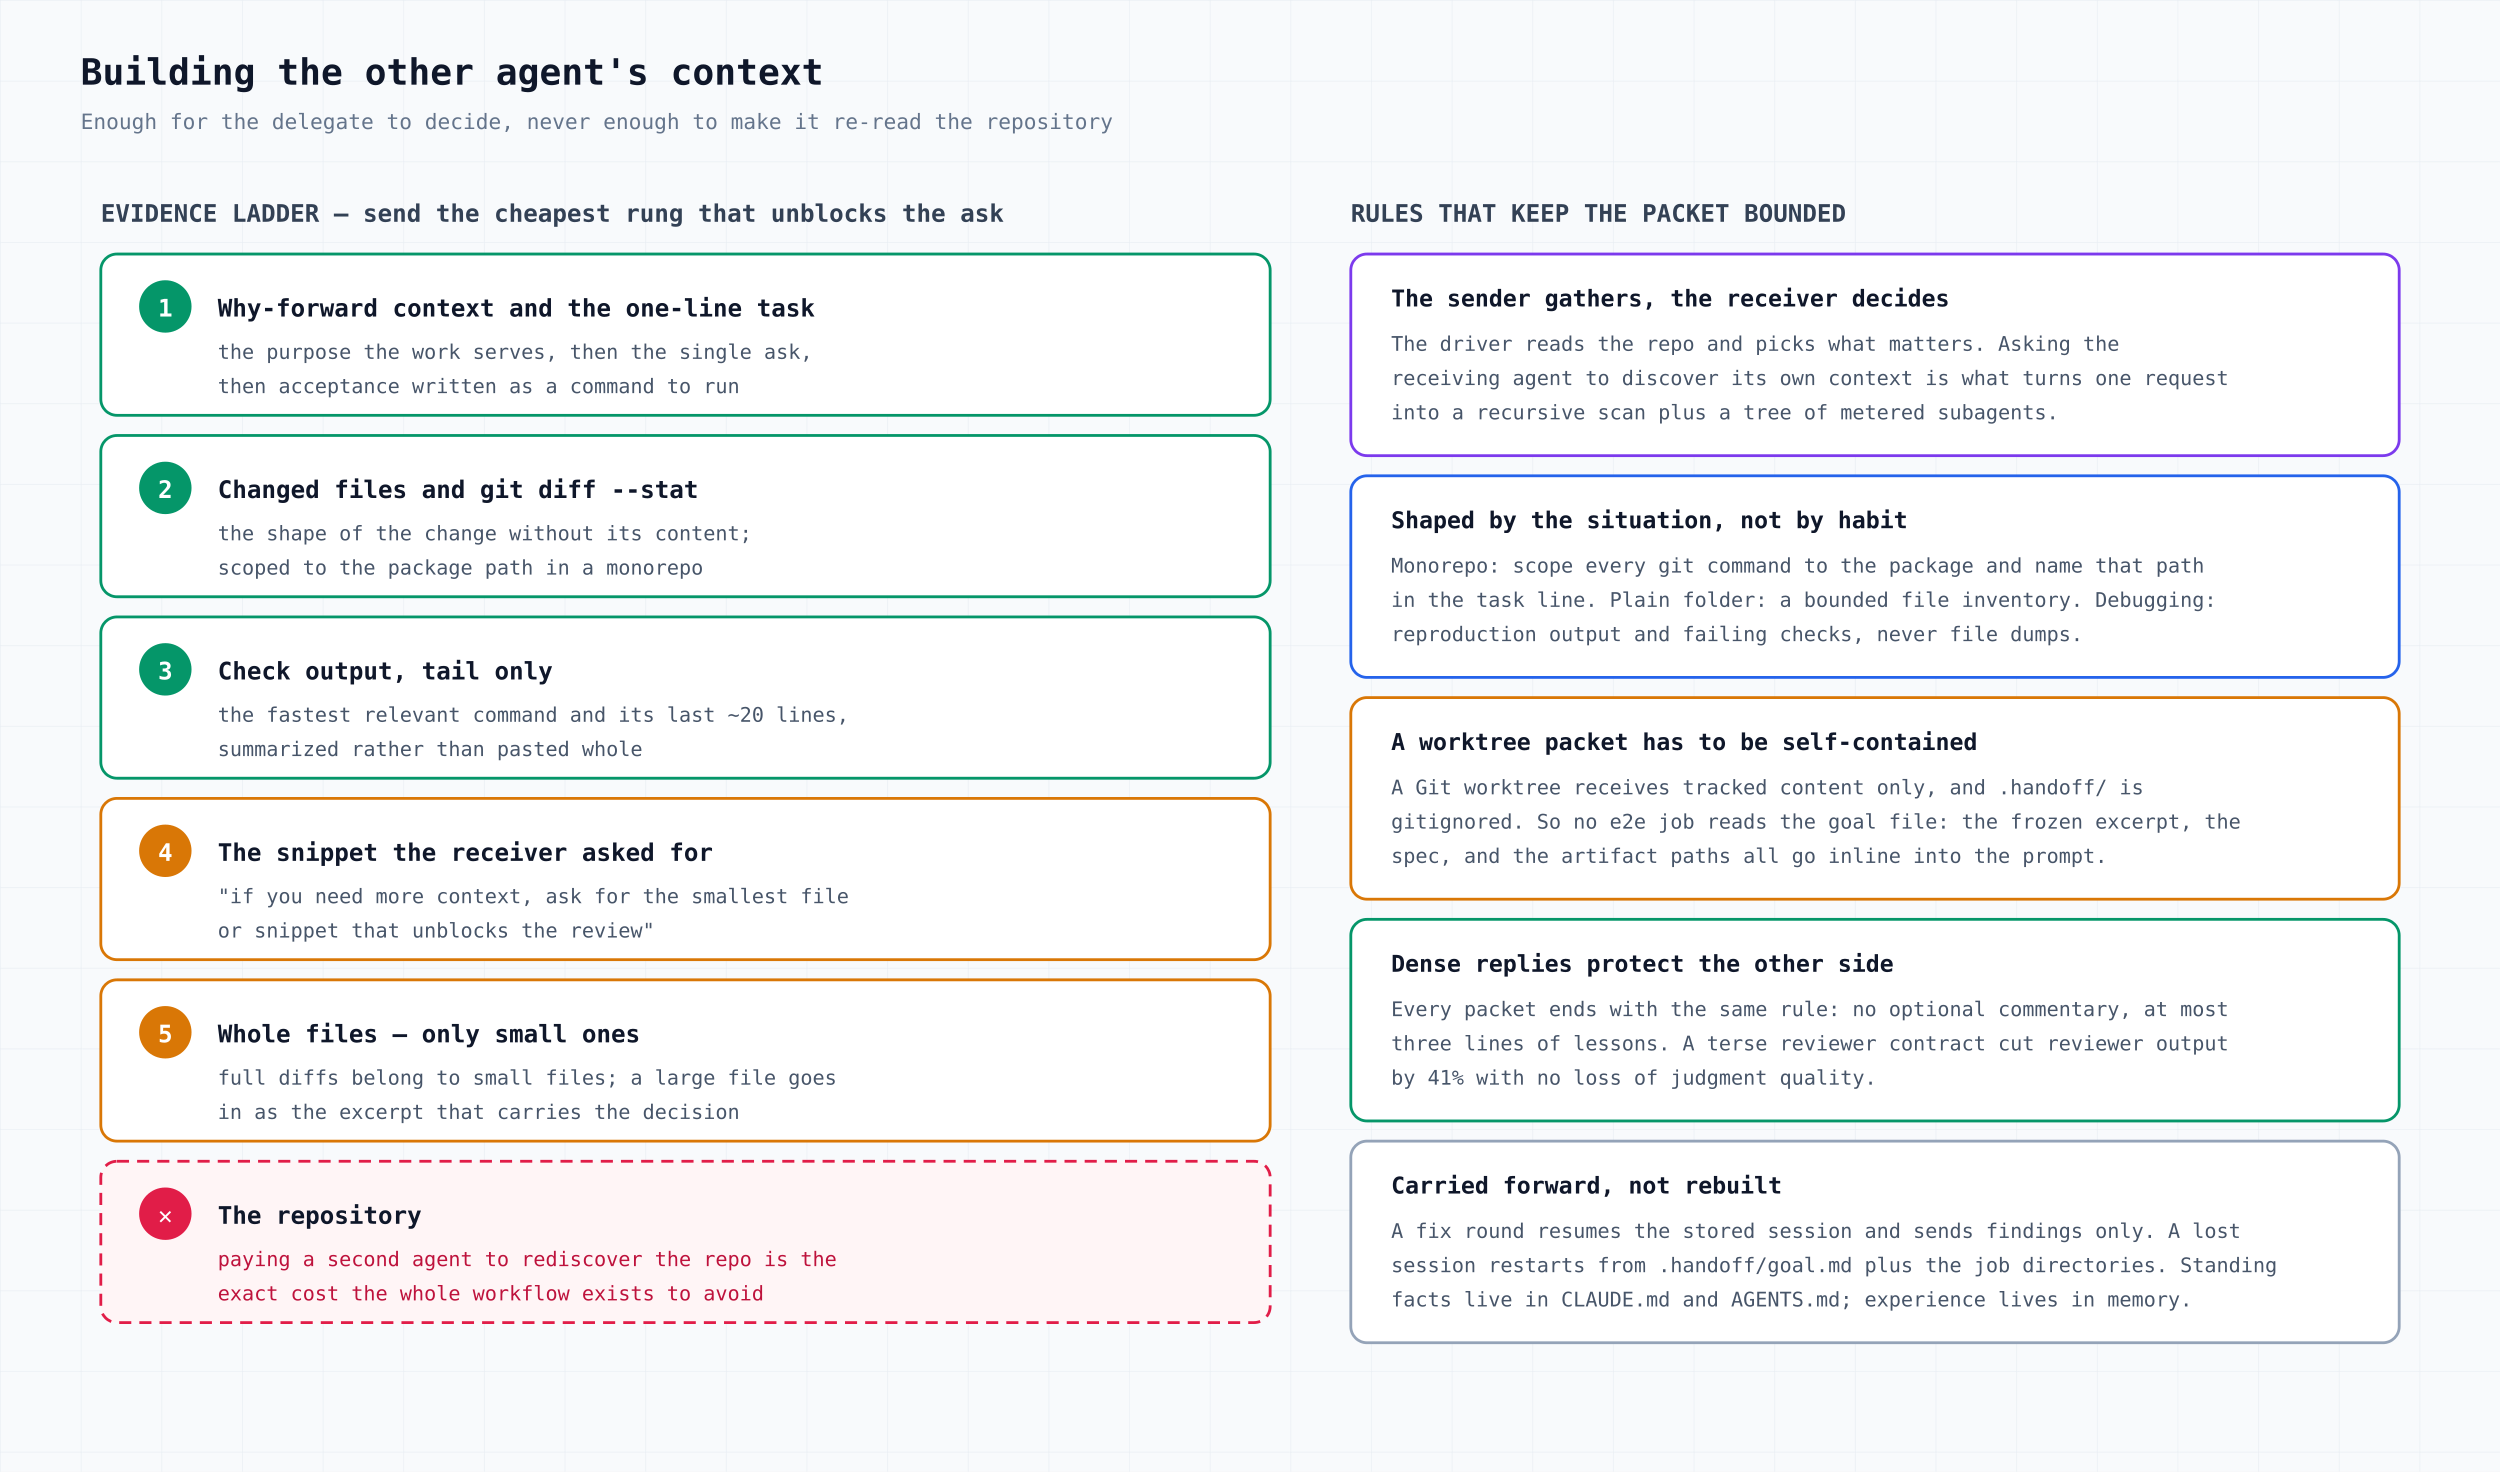
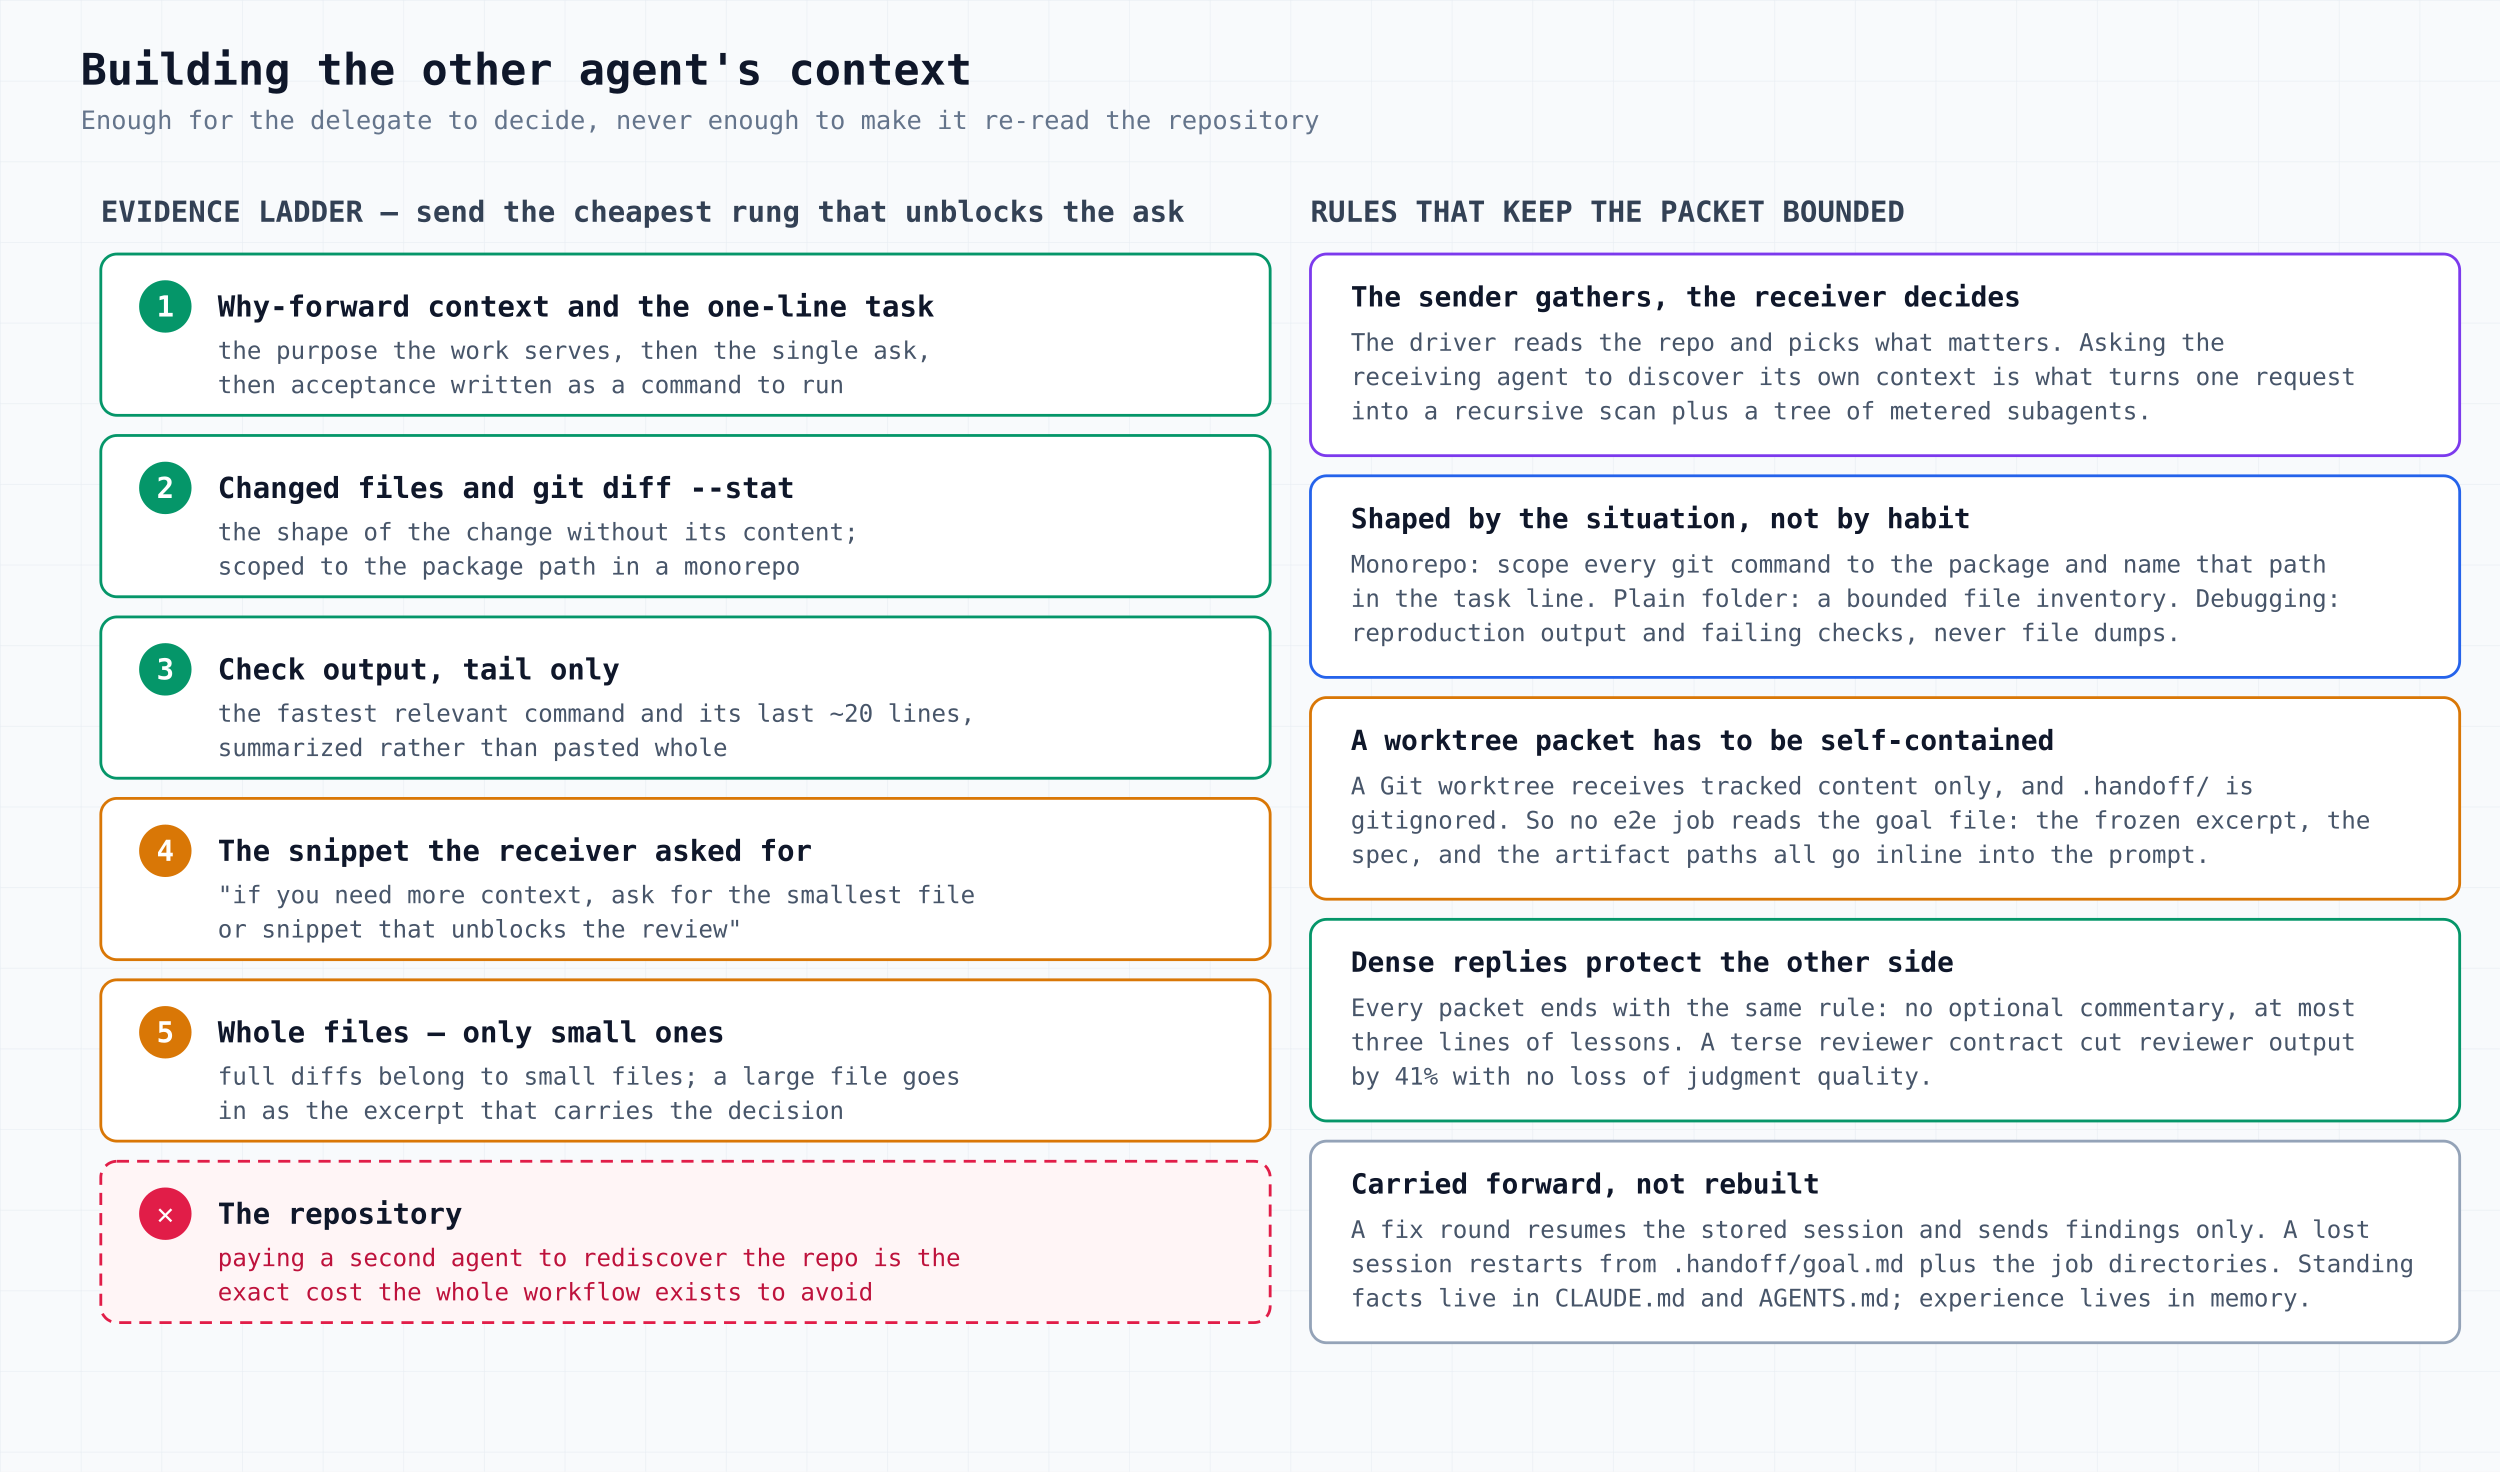
<svg xmlns="http://www.w3.org/2000/svg" viewBox="0 0 1240 730">
  <style>
    text { font-family: 'JetBrains Mono', 'SF Mono', 'Cascadia Code', ui-monospace, monospace; }
-     .title { font-size: 18px; font-weight: 700; fill: #0f172a; }
-     .subtitle { font-size: 10.5px; fill: #64748b; }
-     .colhead { font-size: 12px; font-weight: 700; fill: #334155; }
-     .rung { font-size: 12px; font-weight: 700; fill: #0f172a; }
-     .note { font-size: 10px; fill: #475569; }
-     .num { font-size: 12px; font-weight: 700; fill: #ffffff; }
-     .cardtitle { font-size: 11.5px; font-weight: 700; fill: #0f172a; }
-     .line { font-size: 10px; fill: #475569; }
-     .warn { font-size: 10px; fill: #be123c; }
+     .title { font-size: 21.6px; font-weight: 700; fill: #0f172a; }
+     .subtitle { font-size: 12.6px; fill: #64748b; }
+     .colhead { font-size: 14.4px; font-weight: 700; fill: #334155; }
+     .rung { font-size: 14.4px; font-weight: 700; fill: #0f172a; }
+     .note { font-size: 12px; fill: #475569; }
+     .num { font-size: 14.4px; font-weight: 700; fill: #ffffff; }
+     .cardtitle { font-size: 13.8px; font-weight: 700; fill: #0f172a; }
+     .line { font-size: 12px; fill: #475569; }
+     .warn { font-size: 12px; fill: #be123c; }
  </style>
  <defs>
    <pattern id="grid" width="40" height="40" patternUnits="userSpaceOnUse">
      <path d="M 40 0 L 0 0 0 40" fill="none" stroke="#e6ebf2" stroke-width="0.5" />
    </pattern>
    <marker id="down" markerWidth="10" markerHeight="7" refX="5" refY="6" orient="auto">
      <polygon points="0 0, 10 0, 5 7" fill="#94a3b8" />
    </marker>
  </defs>
  <rect width="1240" height="730" fill="#f8fafc" />
  <rect width="1240" height="730" fill="url(#grid)" />
  <text x="40" y="42" class="title">Building the other agent's context</text>
  <text x="40" y="64" class="subtitle">Enough for the delegate to decide, never enough to make it re-read the repository</text>
  <text x="50" y="110" class="colhead">EVIDENCE LADDER — send the cheapest rung that unblocks the ask</text>
-   <text x="670" y="110" class="colhead">RULES THAT KEEP THE PACKET BOUNDED</text>
+   <text x="650" y="110" class="colhead">RULES THAT KEEP THE PACKET BOUNDED</text>
  <rect x="50" y="126" width="580" height="80" rx="8" fill="#ffffff" stroke="#059669" stroke-width="1.4" />
  <circle cx="82" cy="152" r="13" fill="#059669" />
  <text x="82" y="157" class="num" text-anchor="middle">1</text>
  <text x="108" y="157" class="rung">Why-forward context and the one-line task</text>
  <text x="108" y="178" class="note">the purpose the work serves, then the single ask,</text>
  <text x="108" y="195" class="note">then acceptance written as a command to run</text>
  <rect x="50" y="216" width="580" height="80" rx="8" fill="#ffffff" stroke="#059669" stroke-width="1.4" />
  <circle cx="82" cy="242" r="13" fill="#059669" />
  <text x="82" y="247" class="num" text-anchor="middle">2</text>
  <text x="108" y="247" class="rung">Changed files and git diff --stat</text>
  <text x="108" y="268" class="note">the shape of the change without its content;</text>
  <text x="108" y="285" class="note">scoped to the package path in a monorepo</text>
  <rect x="50" y="306" width="580" height="80" rx="8" fill="#ffffff" stroke="#059669" stroke-width="1.4" />
  <circle cx="82" cy="332" r="13" fill="#059669" />
  <text x="82" y="337" class="num" text-anchor="middle">3</text>
  <text x="108" y="337" class="rung">Check output, tail only</text>
  <text x="108" y="358" class="note">the fastest relevant command and its last ~20 lines,</text>
  <text x="108" y="375" class="note">summarized rather than pasted whole</text>
  <rect x="50" y="396" width="580" height="80" rx="8" fill="#ffffff" stroke="#d97706" stroke-width="1.4" />
  <circle cx="82" cy="422" r="13" fill="#d97706" />
  <text x="82" y="427" class="num" text-anchor="middle">4</text>
  <text x="108" y="427" class="rung">The snippet the receiver asked for</text>
  <text x="108" y="448" class="note">"if you need more context, ask for the smallest file</text>
  <text x="108" y="465" class="note">or snippet that unblocks the review"</text>
  <rect x="50" y="486" width="580" height="80" rx="8" fill="#ffffff" stroke="#d97706" stroke-width="1.4" />
  <circle cx="82" cy="512" r="13" fill="#d97706" />
  <text x="82" y="517" class="num" text-anchor="middle">5</text>
  <text x="108" y="517" class="rung">Whole files — only small ones</text>
  <text x="108" y="538" class="note">full diffs belong to small files; a large file goes</text>
  <text x="108" y="555" class="note">in as the excerpt that carries the decision</text>
  <rect x="50" y="576" width="580" height="80" rx="8" fill="#fff5f6" stroke="#e11d48" stroke-width="1.4" stroke-dasharray="6,4" />
  <circle cx="82" cy="602" r="13" fill="#e11d48" />
  <text x="82" y="607" class="num" text-anchor="middle">✕</text>
  <text x="108" y="607" class="rung" fill="#be123c">The repository</text>
  <text x="108" y="628" class="warn">paying a second agent to rediscover the repo is the</text>
  <text x="108" y="645" class="warn">exact cost the whole workflow exists to avoid</text>
-   <rect x="670" y="126" width="520" height="100" rx="8" fill="#ffffff" stroke="#7c3aed" stroke-width="1.4" />
-   <text x="690" y="152" class="cardtitle">The sender gathers, the receiver decides</text>
-   <text x="690" y="174" class="line">The driver reads the repo and picks what matters. Asking the</text>
-   <text x="690" y="191" class="line">receiving agent to discover its own context is what turns one request</text>
-   <text x="690" y="208" class="line">into a recursive scan plus a tree of metered subagents.</text>
-   <rect x="670" y="236" width="520" height="100" rx="8" fill="#ffffff" stroke="#2563eb" stroke-width="1.4" />
-   <text x="690" y="262" class="cardtitle">Shaped by the situation, not by habit</text>
-   <text x="690" y="284" class="line">Monorepo: scope every git command to the package and name that path</text>
-   <text x="690" y="301" class="line">in the task line. Plain folder: a bounded file inventory. Debugging:</text>
-   <text x="690" y="318" class="line">reproduction output and failing checks, never file dumps.</text>
-   <rect x="670" y="346" width="520" height="100" rx="8" fill="#ffffff" stroke="#d97706" stroke-width="1.4" />
-   <text x="690" y="372" class="cardtitle">A worktree packet has to be self-contained</text>
-   <text x="690" y="394" class="line">A Git worktree receives tracked content only, and .handoff/ is</text>
-   <text x="690" y="411" class="line">gitignored. So no e2e job reads the goal file: the frozen excerpt, the</text>
-   <text x="690" y="428" class="line">spec, and the artifact paths all go inline into the prompt.</text>
-   <rect x="670" y="456" width="520" height="100" rx="8" fill="#ffffff" stroke="#059669" stroke-width="1.4" />
-   <text x="690" y="482" class="cardtitle">Dense replies protect the other side</text>
-   <text x="690" y="504" class="line">Every packet ends with the same rule: no optional commentary, at most</text>
-   <text x="690" y="521" class="line">three lines of lessons. A terse reviewer contract cut reviewer output</text>
-   <text x="690" y="538" class="line">by 41% with no loss of judgment quality.</text>
-   <rect x="670" y="566" width="520" height="100" rx="8" fill="#ffffff" stroke="#94a3b8" stroke-width="1.4" />
-   <text x="690" y="592" class="cardtitle">Carried forward, not rebuilt</text>
-   <text x="690" y="614" class="line">A fix round resumes the stored session and sends findings only. A lost</text>
-   <text x="690" y="631" class="line">session restarts from .handoff/goal.md plus the job directories. Standing</text>
-   <text x="690" y="648" class="line">facts live in CLAUDE.md and AGENTS.md; experience lives in memory.</text>
+   <rect x="650" y="126" width="570" height="100" rx="8" fill="#ffffff" stroke="#7c3aed" stroke-width="1.4" />
+   <text x="670" y="152" class="cardtitle">The sender gathers, the receiver decides</text>
+   <text x="670" y="174" class="line">The driver reads the repo and picks what matters. Asking the</text>
+   <text x="670" y="191" class="line">receiving agent to discover its own context is what turns one request</text>
+   <text x="670" y="208" class="line">into a recursive scan plus a tree of metered subagents.</text>
+   <rect x="650" y="236" width="570" height="100" rx="8" fill="#ffffff" stroke="#2563eb" stroke-width="1.4" />
+   <text x="670" y="262" class="cardtitle">Shaped by the situation, not by habit</text>
+   <text x="670" y="284" class="line">Monorepo: scope every git command to the package and name that path</text>
+   <text x="670" y="301" class="line">in the task line. Plain folder: a bounded file inventory. Debugging:</text>
+   <text x="670" y="318" class="line">reproduction output and failing checks, never file dumps.</text>
+   <rect x="650" y="346" width="570" height="100" rx="8" fill="#ffffff" stroke="#d97706" stroke-width="1.4" />
+   <text x="670" y="372" class="cardtitle">A worktree packet has to be self-contained</text>
+   <text x="670" y="394" class="line">A Git worktree receives tracked content only, and .handoff/ is</text>
+   <text x="670" y="411" class="line">gitignored. So no e2e job reads the goal file: the frozen excerpt, the</text>
+   <text x="670" y="428" class="line">spec, and the artifact paths all go inline into the prompt.</text>
+   <rect x="650" y="456" width="570" height="100" rx="8" fill="#ffffff" stroke="#059669" stroke-width="1.4" />
+   <text x="670" y="482" class="cardtitle">Dense replies protect the other side</text>
+   <text x="670" y="504" class="line">Every packet ends with the same rule: no optional commentary, at most</text>
+   <text x="670" y="521" class="line">three lines of lessons. A terse reviewer contract cut reviewer output</text>
+   <text x="670" y="538" class="line">by 41% with no loss of judgment quality.</text>
+   <rect x="650" y="566" width="570" height="100" rx="8" fill="#ffffff" stroke="#94a3b8" stroke-width="1.4" />
+   <text x="670" y="592" class="cardtitle">Carried forward, not rebuilt</text>
+   <text x="670" y="614" class="line">A fix round resumes the stored session and sends findings only. A lost</text>
+   <text x="670" y="631" class="line">session restarts from .handoff/goal.md plus the job directories. Standing</text>
+   <text x="670" y="648" class="line">facts live in CLAUDE.md and AGENTS.md; experience lives in memory.</text>
</svg>
